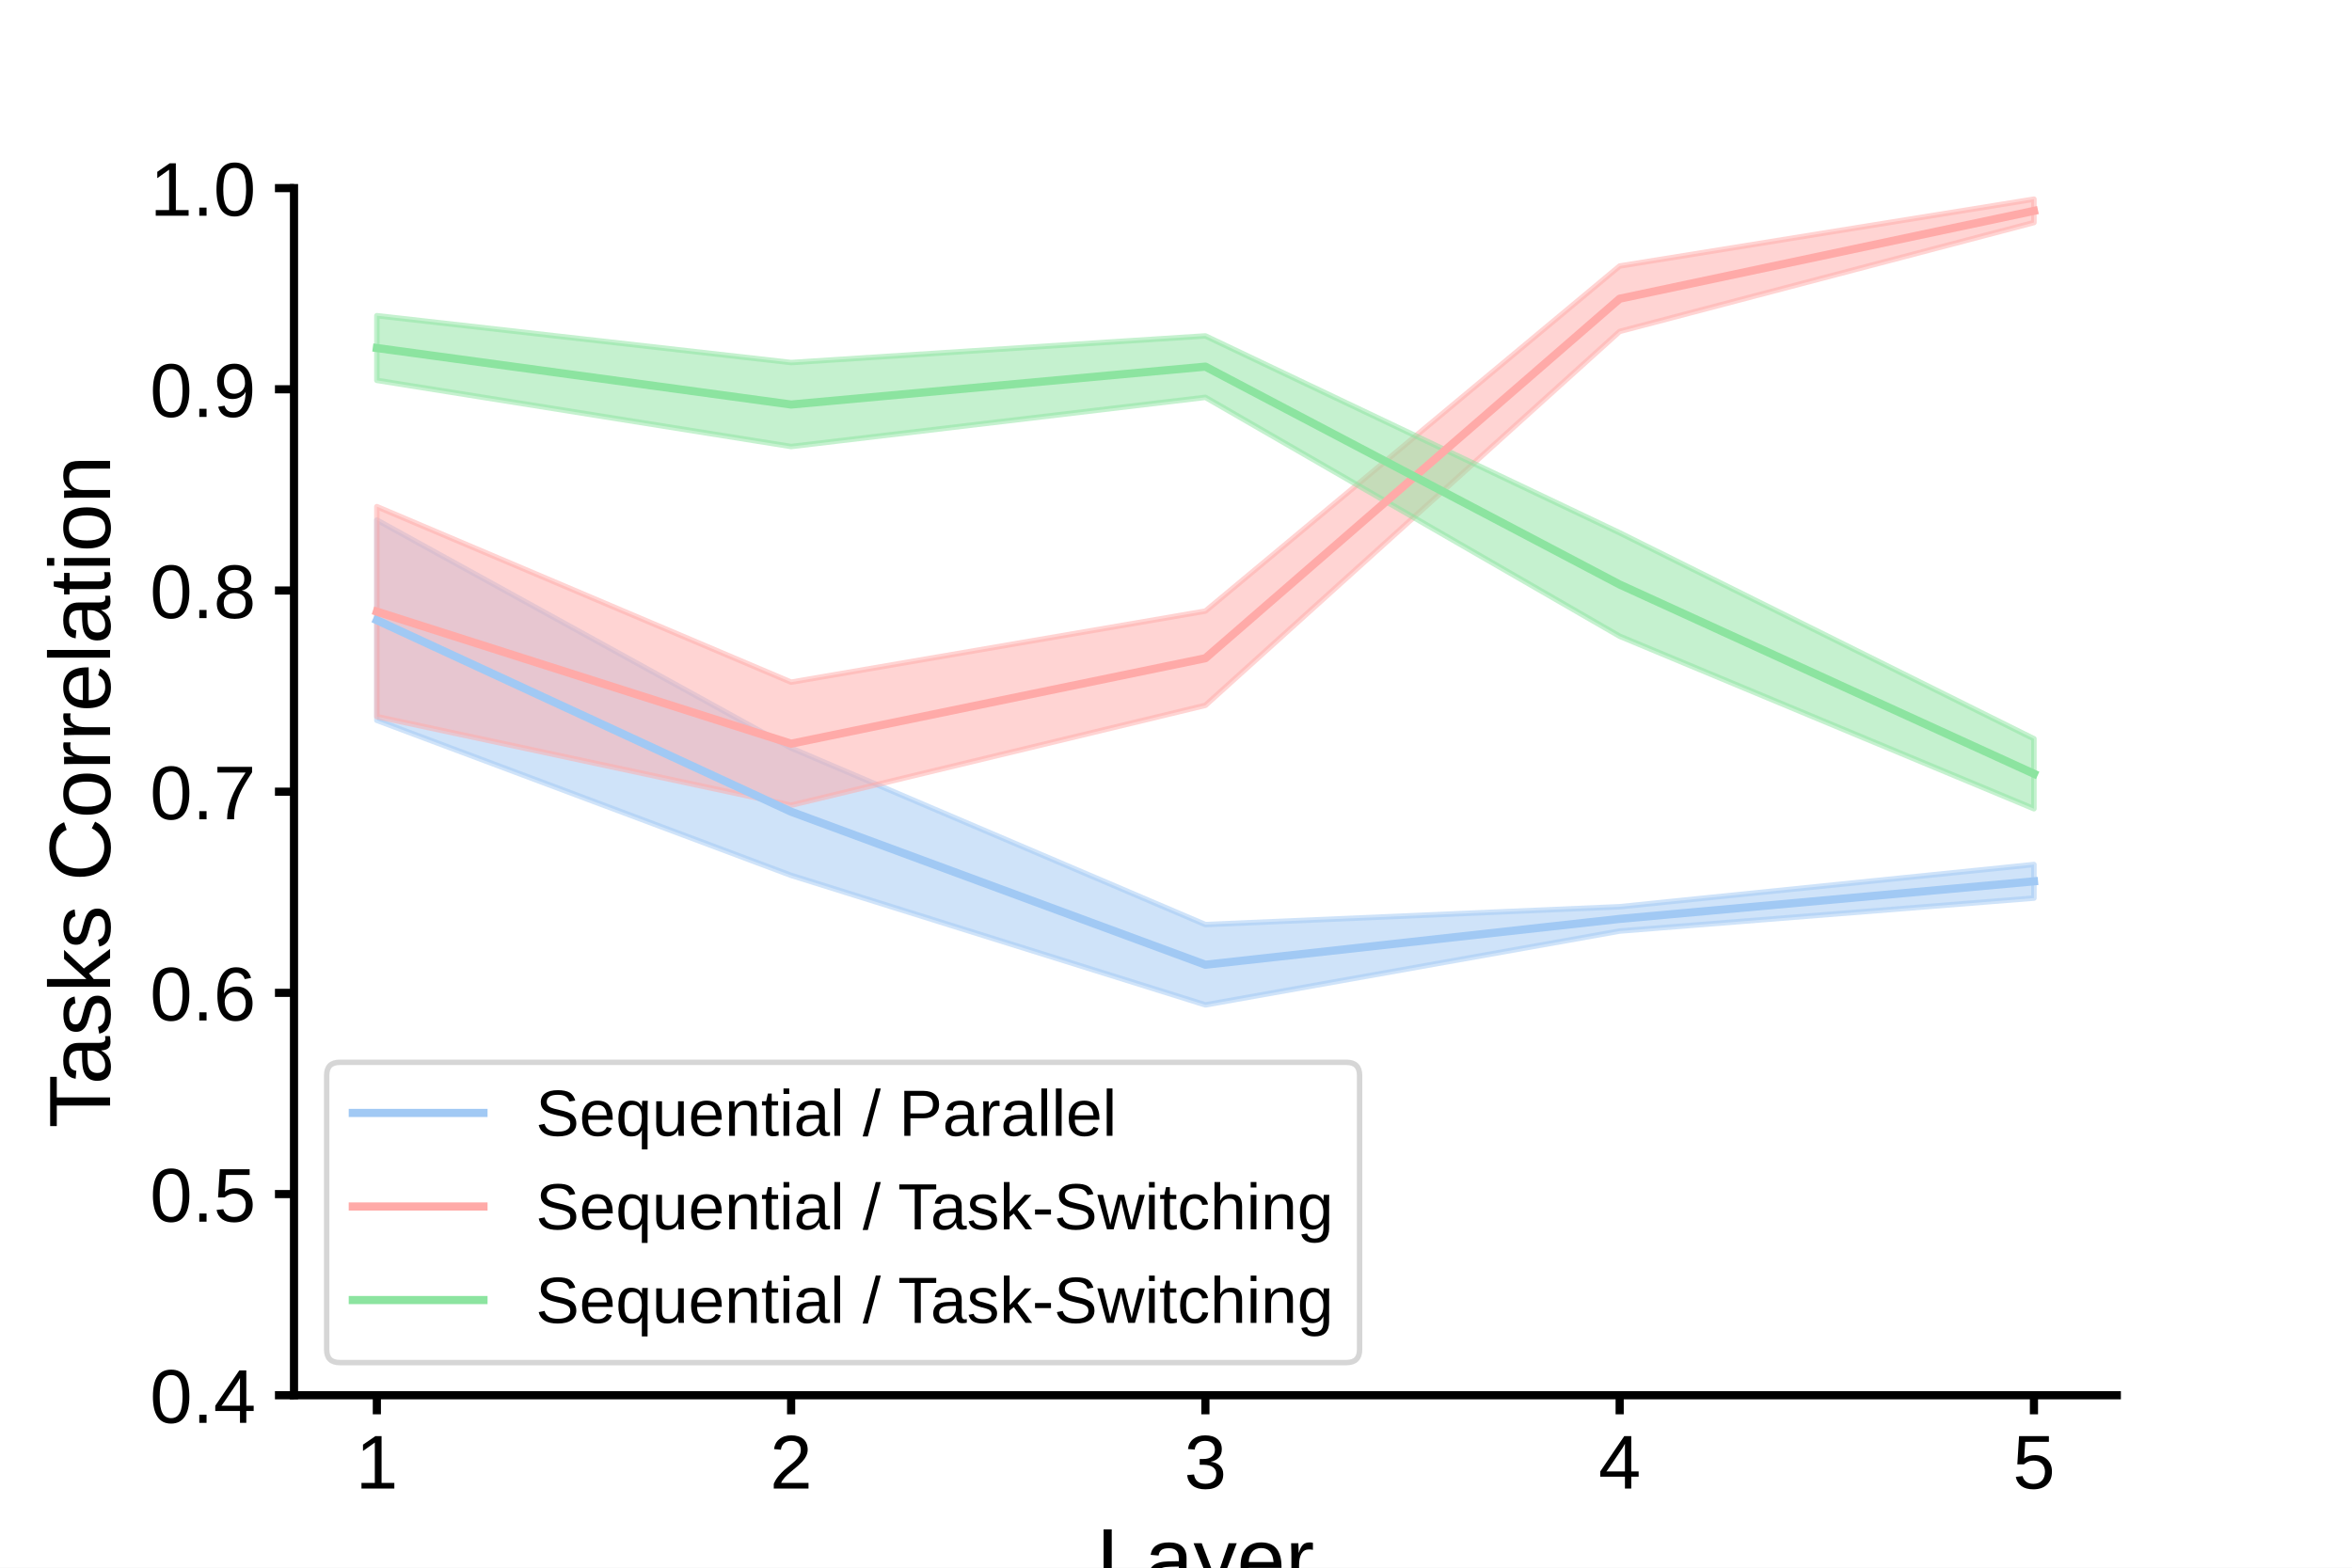
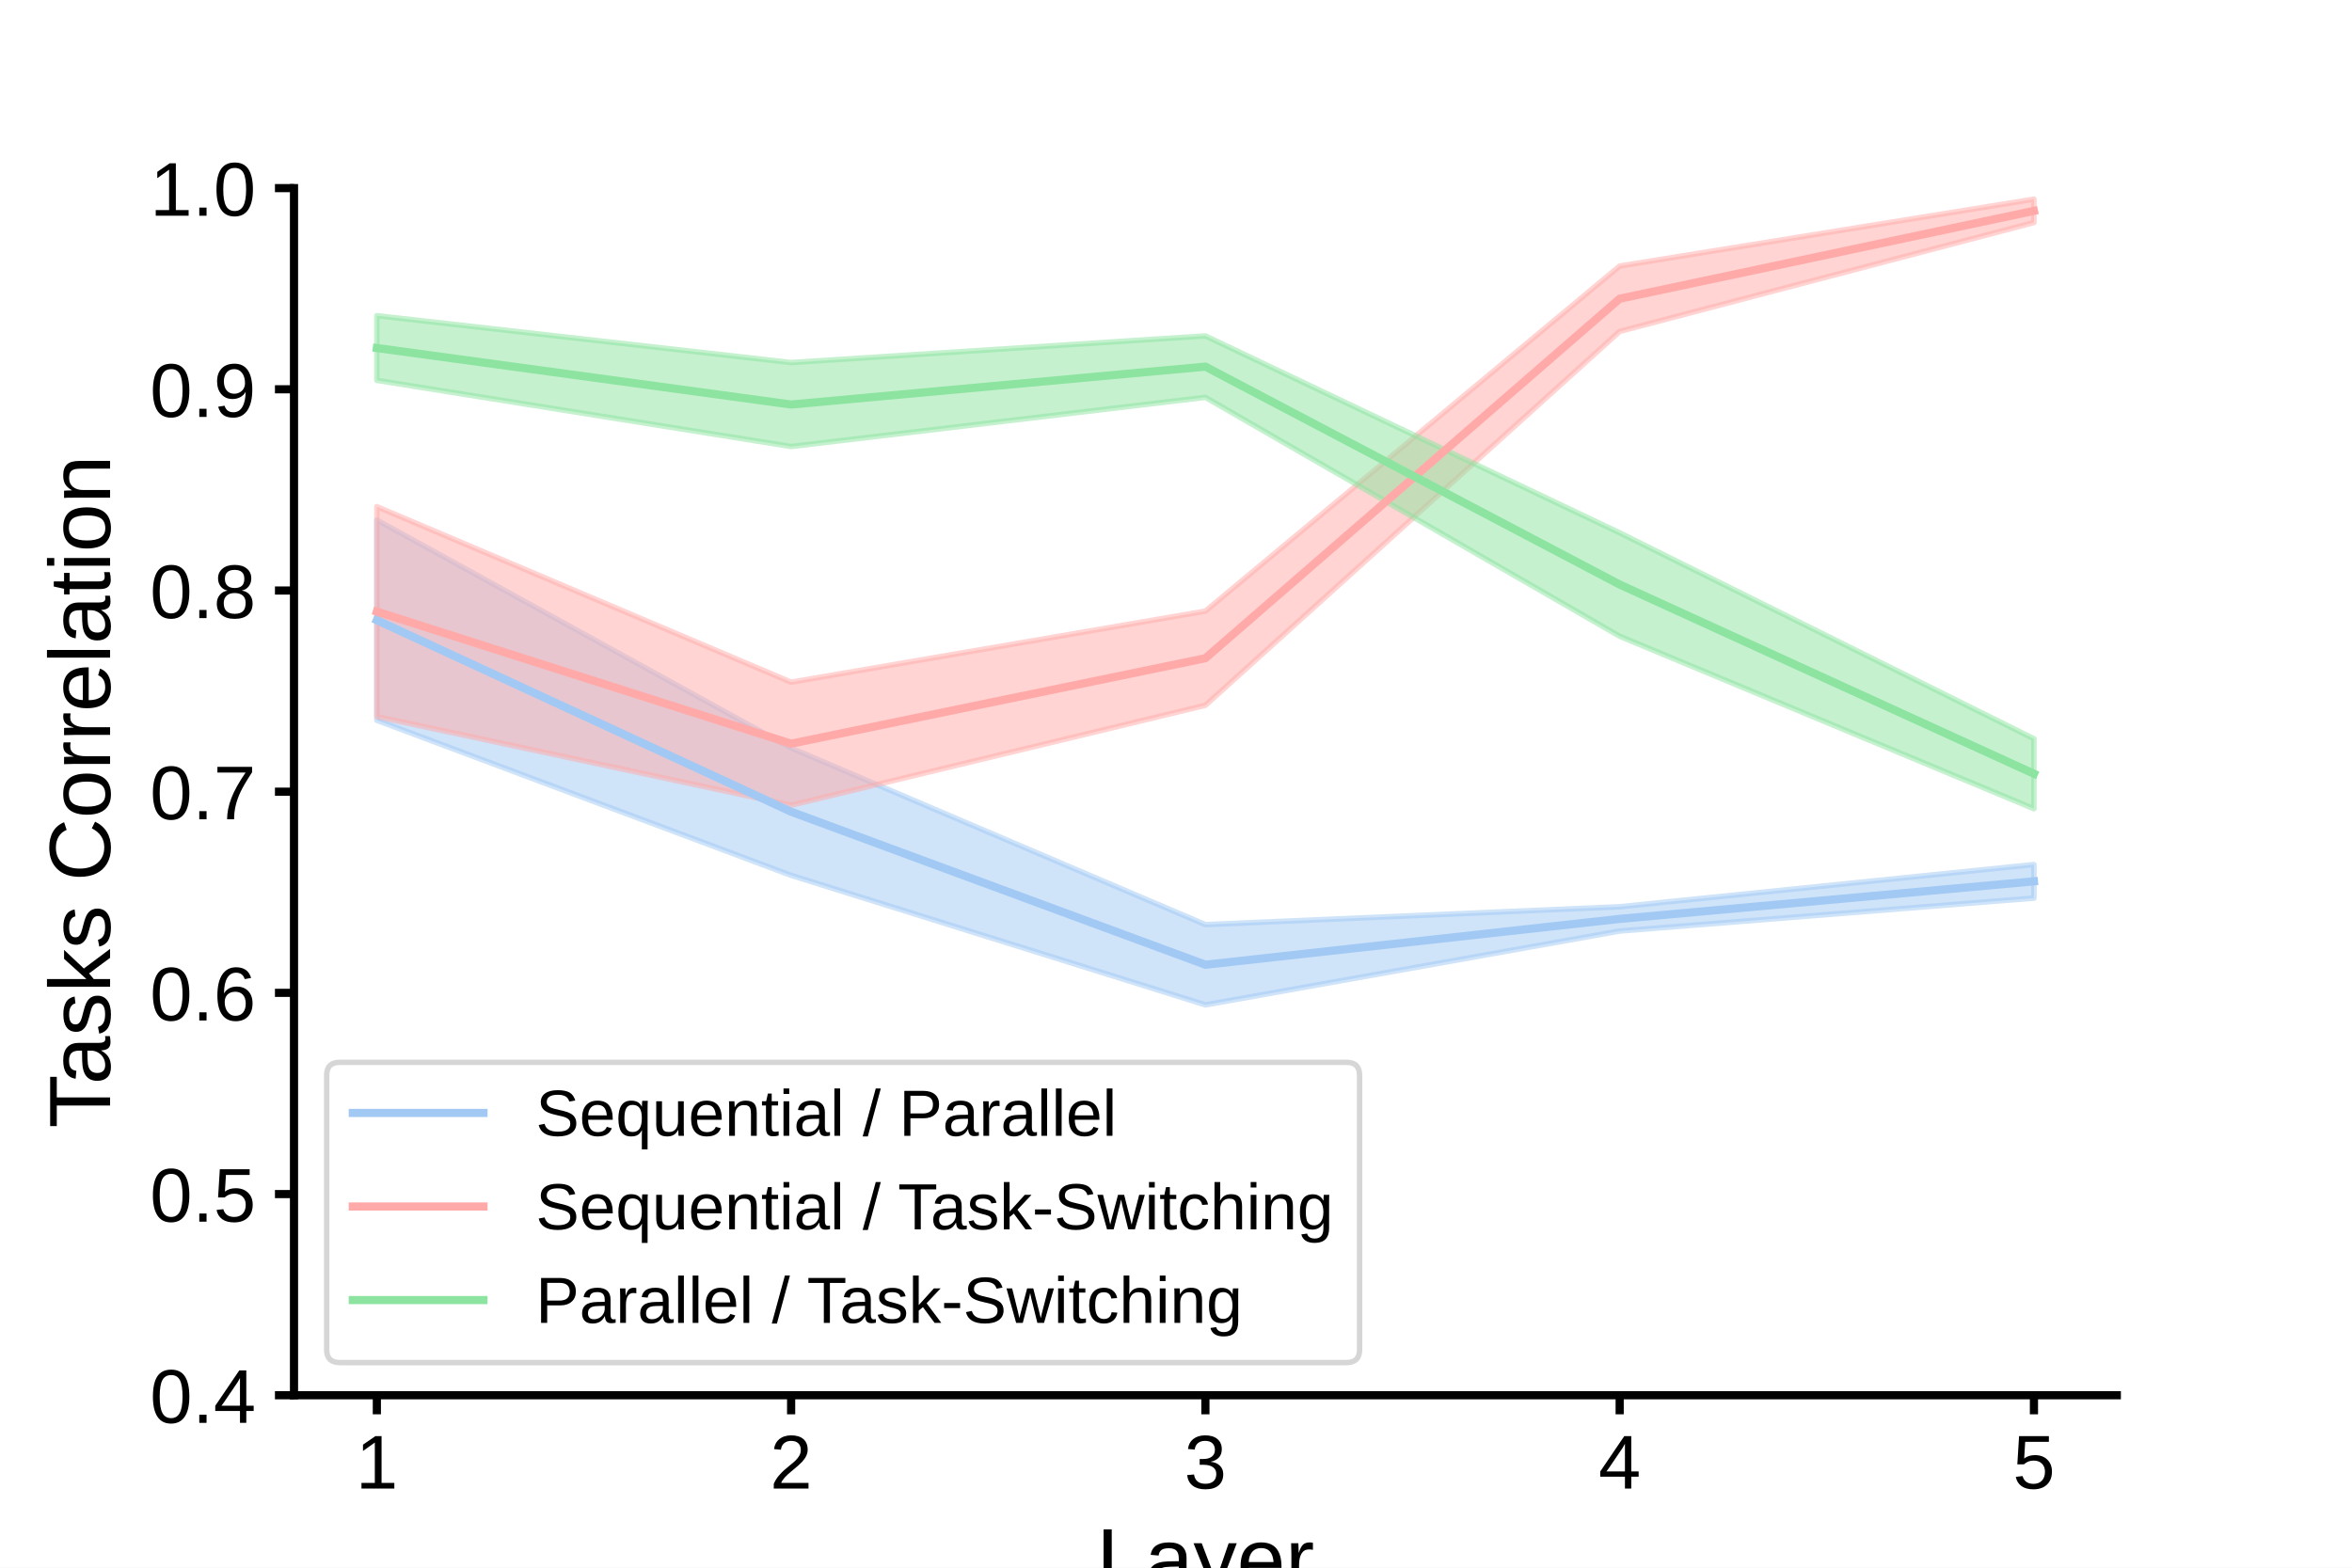
<svg xmlns="http://www.w3.org/2000/svg" xmlns:xlink="http://www.w3.org/1999/xlink" width="432pt" height="288pt" viewBox="0 0 432 288" version="1.1">
  <defs>
    <style type="text/css">*{stroke-linejoin: round; stroke-linecap: butt}</style>
  </defs>
  <g id="figure_1">
    <g id="patch_1">
      <path d="M 0 288  L 432 288  L 432 0  L 0 0  z " style="fill: #ffffff" />
    </g>
    <g id="axes_1">
      <g id="patch_2">
        <path d="M 54 256.32  L 388.8 256.32  L 388.8 34.56  L 54 34.56  z " style="fill: #ffffff" />
      </g>
      <g id="PolyCollection_1">
        <defs>
-           <path id="m2a0cb9cf15" d="M 69.218 -192.466  L 69.218 -155.667  L 145.309 -127.186  L 221.4 -103.393  L 297.491 -116.955  L 373.582 -123.007  L 373.582 -129.177  L 373.582 -129.177  L 297.491 -121.425  L 221.4 -118.145  L 145.309 -150.57  L 69.218 -192.466  z " style="stroke: #a1c9f4; stroke-opacity: 0.5" />
+           <path id="ma5ff7d142d" d="M 69.218 -192.466  L 69.218 -155.667  L 145.309 -127.186  L 221.4 -103.393  L 297.491 -116.955  L 373.582 -123.007  L 373.582 -129.177  L 373.582 -129.177  L 297.491 -121.425  L 221.4 -118.145  L 145.309 -150.57  L 69.218 -192.466  z " style="stroke: #a1c9f4; stroke-opacity: 0.5" />
        </defs>
-         <g clip-path="url(#pd97f531577)">
-           <use xlink:href="#m2a0cb9cf15" x="0" y="288" style="fill: #a1c9f4; fill-opacity: 0.5; stroke: #a1c9f4; stroke-opacity: 0.5" />
+         <g clip-path="url(#pa5b0e96f9c)">
+           <use xlink:href="#ma5ff7d142d" x="0" y="288" style="fill: #a1c9f4; fill-opacity: 0.5; stroke: #a1c9f4; stroke-opacity: 0.5" />
        </g>
      </g>
      <g id="PolyCollection_2">
        <defs>
-           <path id="m0e714aa041" d="M 69.218 -194.931  L 69.218 -156.358  L 145.309 -140.073  L 221.4 -158.421  L 297.491 -227.114  L 373.582 -247.114  L 373.582 -251.411  L 373.582 -251.411  L 297.491 -239.131  L 221.4 -175.734  L 145.309 -162.679  L 69.218 -194.931  z " style="stroke: #ffaaa8; stroke-opacity: 0.5" />
+           <path id="mf5f31fe1b9" d="M 69.218 -194.931  L 69.218 -156.358  L 145.309 -140.073  L 221.4 -158.421  L 297.491 -227.114  L 373.582 -247.114  L 373.582 -251.411  L 373.582 -251.411  L 297.491 -239.131  L 221.4 -175.734  L 145.309 -162.679  L 69.218 -194.931  z " style="stroke: #ffaaa8; stroke-opacity: 0.5" />
        </defs>
-         <g clip-path="url(#pd97f531577)">
-           <use xlink:href="#m0e714aa041" x="0" y="288" style="fill: #ffaaa8; fill-opacity: 0.5; stroke: #ffaaa8; stroke-opacity: 0.5" />
+         <g clip-path="url(#pa5b0e96f9c)">
+           <use xlink:href="#mf5f31fe1b9" x="0" y="288" style="fill: #ffaaa8; fill-opacity: 0.5; stroke: #ffaaa8; stroke-opacity: 0.5" />
        </g>
      </g>
      <g id="PolyCollection_3">
        <defs>
-           <path id="m37ef1c3436" d="M 69.218 -230.008  L 69.218 -218.123  L 145.309 -205.969  L 221.4 -215.004  L 297.491 -171.117  L 373.582 -139.425  L 373.582 -152.281  L 373.582 -152.281  L 297.491 -190.113  L 221.4 -226.288  L 145.309 -221.395  L 69.218 -230.008  z " style="stroke: #8ce4a0; stroke-opacity: 0.5" />
+           <path id="mbef4c4ee3e" d="M 69.218 -230.008  L 69.218 -218.123  L 145.309 -205.969  L 221.4 -215.004  L 297.491 -171.117  L 373.582 -139.425  L 373.582 -152.281  L 373.582 -152.281  L 297.491 -190.113  L 221.4 -226.288  L 145.309 -221.395  L 69.218 -230.008  z " style="stroke: #8ce4a0; stroke-opacity: 0.5" />
        </defs>
-         <g clip-path="url(#pd97f531577)">
-           <use xlink:href="#m37ef1c3436" x="0" y="288" style="fill: #8ce4a0; fill-opacity: 0.5; stroke: #8ce4a0; stroke-opacity: 0.5" />
+         <g clip-path="url(#pa5b0e96f9c)">
+           <use xlink:href="#mbef4c4ee3e" x="0" y="288" style="fill: #8ce4a0; fill-opacity: 0.5; stroke: #8ce4a0; stroke-opacity: 0.5" />
        </g>
      </g>
      <g id="matplotlib.axis_1">
        <g id="xtick_1">
          <g id="line2d_1">
            <defs>
-               <path id="m60466979ea" d="M 0 0  L 0 3.5  " style="stroke: #000000; stroke-width: 1.5" />
-             </defs>
-             <g>
-               <use xlink:href="#m60466979ea" x="69.218" y="256.32" style="stroke: #000000; stroke-width: 1.5" />
+               <path id="m0a789cf762" d="M 0 0  L 0 3.5  " style="stroke: #000000; stroke-width: 1.5" />
+             </defs>
+             <g>
+               <use xlink:href="#m0a789cf762" x="69.218" y="256.32" style="stroke: #000000; stroke-width: 1.5" />
            </g>
          </g>
          <g id="text_1">
            <g transform="translate(65.32553 273.4656) scale(0.14 -0.14)">
              <defs>
                <path id="LiberationSans-31" d="M 488 0  L 488 478  L 1609 478  L 1609 3866  L 616 3156  L 616 3688  L 1656 4403  L 2175 4403  L 2175 478  L 3247 478  L 3247 0  L 488 0  z " transform="scale(0.015625)" />
              </defs>
              <use xlink:href="#LiberationSans-31" />
            </g>
          </g>
        </g>
        <g id="xtick_2">
          <g id="line2d_2">
            <g>
-               <use xlink:href="#m60466979ea" x="145.309" y="256.32" style="stroke: #000000; stroke-width: 1.5" />
+               <use xlink:href="#m0a789cf762" x="145.309" y="256.32" style="stroke: #000000; stroke-width: 1.5" />
            </g>
          </g>
          <g id="text_2">
            <g transform="translate(141.4164 273.4656) scale(0.14 -0.14)">
              <defs>
                <path id="LiberationSans-32" d="M 322 0  L 322 397  Q 481 763 711 1042  Q 941 1322 1194 1548  Q 1447 1775 1695 1969  Q 1944 2163 2144 2356  Q 2344 2550 2467 2762  Q 2591 2975 2591 3244  Q 2591 3606 2378 3806  Q 2166 4006 1788 4006  Q 1428 4006 1195 3811  Q 963 3616 922 3263  L 347 3316  Q 409 3844 795 4156  Q 1181 4469 1788 4469  Q 2453 4469 2811 4155  Q 3169 3841 3169 3263  Q 3169 3006 3051 2753  Q 2934 2500 2703 2247  Q 2472 1994 1819 1463  Q 1459 1169 1246 933  Q 1034 697 941 478  L 3238 478  L 3238 0  L 322 0  z " transform="scale(0.015625)" />
              </defs>
              <use xlink:href="#LiberationSans-32" />
            </g>
          </g>
        </g>
        <g id="xtick_3">
          <g id="line2d_3">
            <g>
-               <use xlink:href="#m60466979ea" x="221.4" y="256.32" style="stroke: #000000; stroke-width: 1.5" />
+               <use xlink:href="#m0a789cf762" x="221.4" y="256.32" style="stroke: #000000; stroke-width: 1.5" />
            </g>
          </g>
          <g id="text_3">
            <g transform="translate(217.5073 273.4656) scale(0.14 -0.14)">
              <defs>
                <path id="LiberationSans-33" d="M 3278 1216  Q 3278 606 2890 271  Q 2503 -63 1784 -63  Q 1116 -63 717 239  Q 319 541 244 1131  L 825 1184  Q 938 403 1784 403  Q 2209 403 2451 612  Q 2694 822 2694 1234  Q 2694 1594 2417 1795  Q 2141 1997 1619 1997  L 1300 1997  L 1300 2484  L 1606 2484  Q 2069 2484 2323 2686  Q 2578 2888 2578 3244  Q 2578 3597 2370 3801  Q 2163 4006 1753 4006  Q 1381 4006 1151 3815  Q 922 3625 884 3278  L 319 3322  Q 381 3863 767 4166  Q 1153 4469 1759 4469  Q 2422 4469 2789 4161  Q 3156 3853 3156 3303  Q 3156 2881 2920 2617  Q 2684 2353 2234 2259  L 2234 2247  Q 2728 2194 3003 1916  Q 3278 1638 3278 1216  z " transform="scale(0.015625)" />
              </defs>
              <use xlink:href="#LiberationSans-33" />
            </g>
          </g>
        </g>
        <g id="xtick_4">
          <g id="line2d_4">
            <g>
-               <use xlink:href="#m60466979ea" x="297.491" y="256.32" style="stroke: #000000; stroke-width: 1.5" />
+               <use xlink:href="#m0a789cf762" x="297.491" y="256.32" style="stroke: #000000; stroke-width: 1.5" />
            </g>
          </g>
          <g id="text_4">
            <g transform="translate(293.5983 273.4656) scale(0.14 -0.14)">
              <defs>
                <path id="LiberationSans-34" d="M 2753 997  L 2753 0  L 2222 0  L 2222 997  L 147 997  L 147 1434  L 2163 4403  L 2753 4403  L 2753 1441  L 3372 1441  L 3372 997  L 2753 997  z M 2222 3769  Q 2216 3750 2134 3603  Q 2053 3456 2013 3397  L 884 1734  L 716 1503  L 666 1441  L 2222 1441  L 2222 3769  z " transform="scale(0.015625)" />
              </defs>
              <use xlink:href="#LiberationSans-34" />
            </g>
          </g>
        </g>
        <g id="xtick_5">
          <g id="line2d_5">
            <g>
-               <use xlink:href="#m60466979ea" x="373.582" y="256.32" style="stroke: #000000; stroke-width: 1.5" />
+               <use xlink:href="#m0a789cf762" x="373.582" y="256.32" style="stroke: #000000; stroke-width: 1.5" />
            </g>
          </g>
          <g id="text_5">
            <g transform="translate(369.6892 273.4656) scale(0.14 -0.14)">
              <defs>
                <path id="LiberationSans-35" d="M 3291 1434  Q 3291 738 2877 337  Q 2463 -63 1728 -63  Q 1113 -63 734 206  Q 356 475 256 984  L 825 1050  Q 1003 397 1741 397  Q 2194 397 2450 670  Q 2706 944 2706 1422  Q 2706 1838 2448 2094  Q 2191 2350 1753 2350  Q 1525 2350 1328 2278  Q 1131 2206 934 2034  L 384 2034  L 531 4403  L 3034 4403  L 3034 3925  L 1044 3925  L 959 2528  Q 1325 2809 1869 2809  Q 2519 2809 2905 2428  Q 3291 2047 3291 1434  z " transform="scale(0.015625)" />
              </defs>
              <use xlink:href="#LiberationSans-35" />
            </g>
          </g>
        </g>
        <g id="text_6">
          <g transform="translate(201.39 291.9656) scale(0.16 -0.16)">
            <defs>
              <path id="LiberationSans-4c" d="M 525 0  L 525 4403  L 1122 4403  L 1122 488  L 3347 488  L 3347 0  L 525 0  z " transform="scale(0.015625)" />
              <path id="LiberationSans-61" d="M 1294 -63  Q 784 -63 528 206  Q 272 475 272 944  Q 272 1469 617 1750  Q 963 2031 1731 2050  L 2491 2063  L 2491 2247  Q 2491 2659 2316 2837  Q 2141 3016 1766 3016  Q 1388 3016 1216 2887  Q 1044 2759 1009 2478  L 422 2531  Q 566 3444 1778 3444  Q 2416 3444 2737 3151  Q 3059 2859 3059 2306  L 3059 850  Q 3059 600 3125 473  Q 3191 347 3375 347  Q 3456 347 3559 369  L 3559 19  Q 3347 -31 3125 -31  Q 2813 -31 2670 133  Q 2528 297 2509 647  L 2491 647  Q 2275 259 1989 98  Q 1703 -63 1294 -63  z M 1422 359  Q 1731 359 1972 500  Q 2213 641 2352 886  Q 2491 1131 2491 1391  L 2491 1669  L 1875 1656  Q 1478 1650 1273 1575  Q 1069 1500 959 1344  Q 850 1188 850 934  Q 850 659 998 509  Q 1147 359 1422 359  z " transform="scale(0.015625)" />
              <path id="LiberationSans-79" d="M 597 -1328  Q 366 -1328 209 -1294  L 209 -872  Q 328 -891 472 -891  Q 997 -891 1303 -119  L 1356 16  L 16 3381  L 616 3381  L 1328 1513  Q 1344 1469 1366 1408  Q 1388 1347 1506 1000  Q 1625 653 1634 613  L 1853 1228  L 2594 3381  L 3188 3381  L 1888 0  Q 1678 -541 1497 -805  Q 1316 -1069 1095 -1198  Q 875 -1328 597 -1328  z " transform="scale(0.015625)" />
              <path id="LiberationSans-65" d="M 863 1572  Q 863 991 1103 675  Q 1344 359 1806 359  Q 2172 359 2392 506  Q 2613 653 2691 878  L 3184 738  Q 2881 -63 1806 -63  Q 1056 -63 664 384  Q 272 831 272 1713  Q 272 2550 664 2997  Q 1056 3444 1784 3444  Q 3275 3444 3275 1647  L 3275 1572  L 863 1572  z M 2694 2003  Q 2647 2538 2422 2783  Q 2197 3028 1775 3028  Q 1366 3028 1127 2754  Q 888 2481 869 2003  L 2694 2003  z " transform="scale(0.015625)" />
              <path id="LiberationSans-72" d="M 444 0  L 444 2594  Q 444 2950 425 3381  L 956 3381  Q 981 2806 981 2691  L 994 2691  Q 1128 3125 1303 3284  Q 1478 3444 1797 3444  Q 1909 3444 2025 3413  L 2025 2897  Q 1913 2928 1725 2928  Q 1375 2928 1190 2626  Q 1006 2325 1006 1763  L 1006 0  L 444 0  z " transform="scale(0.015625)" />
            </defs>
            <use xlink:href="#LiberationSans-4c" />
            <use xlink:href="#LiberationSans-61" x="55.615" />
            <use xlink:href="#LiberationSans-79" x="111.23" />
            <use xlink:href="#LiberationSans-65" x="161.23" />
            <use xlink:href="#LiberationSans-72" x="216.846" />
          </g>
        </g>
      </g>
      <g id="matplotlib.axis_2">
        <g id="ytick_1">
          <g id="line2d_6">
            <defs>
-               <path id="m7ab18077c0" d="M 0 0  L -3.5 0  " style="stroke: #000000; stroke-width: 1.5" />
-             </defs>
-             <g>
-               <use xlink:href="#m7ab18077c0" x="54" y="256.32" style="stroke: #000000; stroke-width: 1.5" />
+               <path id="m5b5dfe4ae4" d="M 0 0  L -3.5 0  " style="stroke: #000000; stroke-width: 1.5" />
+             </defs>
+             <g>
+               <use xlink:href="#m5b5dfe4ae4" x="54" y="256.32" style="stroke: #000000; stroke-width: 1.5" />
            </g>
          </g>
          <g id="text_7">
            <g transform="translate(27.54 261.3928) scale(0.14 -0.14)">
              <defs>
                <path id="LiberationSans-30" d="M 3309 2203  Q 3309 1100 2920 518  Q 2531 -63 1772 -63  Q 1013 -63 631 515  Q 250 1094 250 2203  Q 250 3338 620 3903  Q 991 4469 1791 4469  Q 2569 4469 2939 3897  Q 3309 3325 3309 2203  z M 2738 2203  Q 2738 3156 2517 3584  Q 2297 4013 1791 4013  Q 1272 4013 1045 3591  Q 819 3169 819 2203  Q 819 1266 1048 831  Q 1278 397 1778 397  Q 2275 397 2506 840  Q 2738 1284 2738 2203  z " transform="scale(0.015625)" />
                <path id="LiberationSans-2e" d="M 584 0  L 584 684  L 1194 684  L 1194 0  L 584 0  z " transform="scale(0.015625)" />
              </defs>
              <use xlink:href="#LiberationSans-30" />
              <use xlink:href="#LiberationSans-2e" x="55.615" />
              <use xlink:href="#LiberationSans-34" x="83.398" />
            </g>
          </g>
        </g>
        <g id="ytick_2">
          <g id="line2d_7">
            <g>
-               <use xlink:href="#m7ab18077c0" x="54" y="219.36" style="stroke: #000000; stroke-width: 1.5" />
+               <use xlink:href="#m5b5dfe4ae4" x="54" y="219.36" style="stroke: #000000; stroke-width: 1.5" />
            </g>
          </g>
          <g id="text_8">
            <g transform="translate(27.54 224.4328) scale(0.14 -0.14)">
              <use xlink:href="#LiberationSans-30" />
              <use xlink:href="#LiberationSans-2e" x="55.615" />
              <use xlink:href="#LiberationSans-35" x="83.398" />
            </g>
          </g>
        </g>
        <g id="ytick_3">
          <g id="line2d_8">
            <g>
-               <use xlink:href="#m7ab18077c0" x="54" y="182.4" style="stroke: #000000; stroke-width: 1.5" />
+               <use xlink:href="#m5b5dfe4ae4" x="54" y="182.4" style="stroke: #000000; stroke-width: 1.5" />
            </g>
          </g>
          <g id="text_9">
            <g transform="translate(27.54 187.4728) scale(0.14 -0.14)">
              <defs>
                <path id="LiberationSans-36" d="M 3278 1441  Q 3278 744 2900 340  Q 2522 -63 1856 -63  Q 1113 -63 719 490  Q 325 1044 325 2100  Q 325 3244 734 3856  Q 1144 4469 1900 4469  Q 2897 4469 3156 3572  L 2619 3475  Q 2453 4013 1894 4013  Q 1413 4013 1148 3564  Q 884 3116 884 2266  Q 1038 2550 1316 2698  Q 1594 2847 1953 2847  Q 2563 2847 2920 2465  Q 3278 2084 3278 1441  z M 2706 1416  Q 2706 1894 2472 2153  Q 2238 2413 1819 2413  Q 1425 2413 1183 2183  Q 941 1953 941 1550  Q 941 1041 1192 716  Q 1444 391 1838 391  Q 2244 391 2475 664  Q 2706 938 2706 1416  z " transform="scale(0.015625)" />
              </defs>
              <use xlink:href="#LiberationSans-30" />
              <use xlink:href="#LiberationSans-2e" x="55.615" />
              <use xlink:href="#LiberationSans-36" x="83.398" />
            </g>
          </g>
        </g>
        <g id="ytick_4">
          <g id="line2d_9">
            <g>
-               <use xlink:href="#m7ab18077c0" x="54" y="145.44" style="stroke: #000000; stroke-width: 1.5" />
+               <use xlink:href="#m5b5dfe4ae4" x="54" y="145.44" style="stroke: #000000; stroke-width: 1.5" />
            </g>
          </g>
          <g id="text_10">
            <g transform="translate(27.54 150.5128) scale(0.14 -0.14)">
              <defs>
                <path id="LiberationSans-37" d="M 3238 3947  Q 2563 2916 2284 2331  Q 2006 1747 1867 1178  Q 1728 609 1728 0  L 1141 0  Q 1141 844 1498 1776  Q 1856 2709 2694 3925  L 328 3925  L 328 4403  L 3238 4403  L 3238 3947  z " transform="scale(0.015625)" />
              </defs>
              <use xlink:href="#LiberationSans-30" />
              <use xlink:href="#LiberationSans-2e" x="55.615" />
              <use xlink:href="#LiberationSans-37" x="83.398" />
            </g>
          </g>
        </g>
        <g id="ytick_5">
          <g id="line2d_10">
            <g>
-               <use xlink:href="#m7ab18077c0" x="54" y="108.48" style="stroke: #000000; stroke-width: 1.5" />
+               <use xlink:href="#m5b5dfe4ae4" x="54" y="108.48" style="stroke: #000000; stroke-width: 1.5" />
            </g>
          </g>
          <g id="text_11">
            <g transform="translate(27.54 113.5528) scale(0.14 -0.14)">
              <defs>
                <path id="LiberationSans-38" d="M 3281 1228  Q 3281 619 2893 278  Q 2506 -63 1781 -63  Q 1075 -63 676 271  Q 278 606 278 1222  Q 278 1653 525 1947  Q 772 2241 1156 2303  L 1156 2316  Q 797 2400 589 2681  Q 381 2963 381 3341  Q 381 3844 757 4156  Q 1134 4469 1769 4469  Q 2419 4469 2795 4162  Q 3172 3856 3172 3334  Q 3172 2956 2962 2675  Q 2753 2394 2391 2322  L 2391 2309  Q 2813 2241 3047 1952  Q 3281 1663 3281 1228  z M 2588 3303  Q 2588 4050 1769 4050  Q 1372 4050 1164 3862  Q 956 3675 956 3303  Q 956 2925 1170 2726  Q 1384 2528 1775 2528  Q 2172 2528 2380 2711  Q 2588 2894 2588 3303  z M 2697 1281  Q 2697 1691 2453 1898  Q 2209 2106 1769 2106  Q 1341 2106 1100 1882  Q 859 1659 859 1269  Q 859 359 1788 359  Q 2247 359 2472 579  Q 2697 800 2697 1281  z " transform="scale(0.015625)" />
              </defs>
              <use xlink:href="#LiberationSans-30" />
              <use xlink:href="#LiberationSans-2e" x="55.615" />
              <use xlink:href="#LiberationSans-38" x="83.398" />
            </g>
          </g>
        </g>
        <g id="ytick_6">
          <g id="line2d_11">
            <g>
-               <use xlink:href="#m7ab18077c0" x="54" y="71.52" style="stroke: #000000; stroke-width: 1.5" />
+               <use xlink:href="#m5b5dfe4ae4" x="54" y="71.52" style="stroke: #000000; stroke-width: 1.5" />
            </g>
          </g>
          <g id="text_12">
            <g transform="translate(27.54 76.59281) scale(0.14 -0.14)">
              <defs>
                <path id="LiberationSans-39" d="M 3256 2291  Q 3256 1156 2842 546  Q 2428 -63 1663 -63  Q 1147 -63 836 154  Q 525 372 391 856  L 928 941  Q 1097 391 1672 391  Q 2156 391 2422 841  Q 2688 1291 2700 2125  Q 2575 1844 2272 1673  Q 1969 1503 1606 1503  Q 1013 1503 656 1909  Q 300 2316 300 2988  Q 300 3678 687 4073  Q 1075 4469 1766 4469  Q 2500 4469 2878 3925  Q 3256 3381 3256 2291  z M 2644 2834  Q 2644 3366 2400 3689  Q 2156 4013 1747 4013  Q 1341 4013 1106 3736  Q 872 3459 872 2988  Q 872 2506 1106 2226  Q 1341 1947 1741 1947  Q 1984 1947 2193 2058  Q 2403 2169 2523 2372  Q 2644 2575 2644 2834  z " transform="scale(0.015625)" />
              </defs>
              <use xlink:href="#LiberationSans-30" />
              <use xlink:href="#LiberationSans-2e" x="55.615" />
              <use xlink:href="#LiberationSans-39" x="83.398" />
            </g>
          </g>
        </g>
        <g id="ytick_7">
          <g id="line2d_12">
            <g>
-               <use xlink:href="#m7ab18077c0" x="54" y="34.56" style="stroke: #000000; stroke-width: 1.5" />
+               <use xlink:href="#m5b5dfe4ae4" x="54" y="34.56" style="stroke: #000000; stroke-width: 1.5" />
            </g>
          </g>
          <g id="text_13">
            <g transform="translate(27.54 39.63281) scale(0.14 -0.14)">
              <use xlink:href="#LiberationSans-31" />
              <use xlink:href="#LiberationSans-2e" x="55.615" />
              <use xlink:href="#LiberationSans-30" x="83.398" />
            </g>
          </g>
        </g>
        <g id="text_14">
          <g transform="translate(20.22 207.2337) rotate(-90) scale(0.16 -0.16)">
            <defs>
              <path id="LiberationSans-54" d="M 2250 3916  L 2250 0  L 1656 0  L 1656 3916  L 144 3916  L 144 4403  L 3763 4403  L 3763 3916  L 2250 3916  z " transform="scale(0.015625)" />
              <path id="LiberationSans-73" d="M 2969 934  Q 2969 456 2608 196  Q 2247 -63 1597 -63  Q 966 -63 623 145  Q 281 353 178 794  L 675 891  Q 747 619 972 492  Q 1197 366 1597 366  Q 2025 366 2223 497  Q 2422 628 2422 891  Q 2422 1091 2284 1216  Q 2147 1341 1841 1422  L 1438 1528  Q 953 1653 748 1773  Q 544 1894 428 2066  Q 313 2238 313 2488  Q 313 2950 642 3192  Q 972 3434 1603 3434  Q 2163 3434 2492 3237  Q 2822 3041 2909 2606  L 2403 2544  Q 2356 2769 2151 2889  Q 1947 3009 1603 3009  Q 1222 3009 1040 2893  Q 859 2778 859 2544  Q 859 2400 934 2306  Q 1009 2213 1156 2147  Q 1303 2081 1775 1966  Q 2222 1853 2419 1758  Q 2616 1663 2730 1547  Q 2844 1431 2906 1279  Q 2969 1128 2969 934  z " transform="scale(0.015625)" />
              <path id="LiberationSans-6b" d="M 2550 0  L 1406 1544  L 994 1203  L 994 0  L 431 0  L 431 4638  L 994 4638  L 994 1741  L 2478 3381  L 3138 3381  L 1766 1928  L 3209 0  L 2550 0  z " transform="scale(0.015625)" />
              <path id="LiberationSans-20" transform="scale(0.015625)" />
              <path id="LiberationSans-43" d="M 2475 3981  Q 1744 3981 1337 3511  Q 931 3041 931 2222  Q 931 1413 1354 920  Q 1778 428 2500 428  Q 3425 428 3891 1344  L 4378 1100  Q 4106 531 3614 234  Q 3122 -63 2472 -63  Q 1806 -63 1320 214  Q 834 491 579 1005  Q 325 1519 325 2222  Q 325 3275 894 3872  Q 1463 4469 2469 4469  Q 3172 4469 3644 4194  Q 4116 3919 4338 3378  L 3772 3191  Q 3619 3575 3280 3778  Q 2941 3981 2475 3981  z " transform="scale(0.015625)" />
              <path id="LiberationSans-6f" d="M 3291 1694  Q 3291 806 2900 371  Q 2509 -63 1766 -63  Q 1025 -63 647 389  Q 269 841 269 1694  Q 269 3444 1784 3444  Q 2559 3444 2925 3017  Q 3291 2591 3291 1694  z M 2700 1694  Q 2700 2394 2492 2711  Q 2284 3028 1794 3028  Q 1300 3028 1079 2704  Q 859 2381 859 1694  Q 859 1025 1076 689  Q 1294 353 1759 353  Q 2266 353 2483 678  Q 2700 1003 2700 1694  z " transform="scale(0.015625)" />
              <path id="LiberationSans-6c" d="M 431 0  L 431 4638  L 994 4638  L 994 0  L 431 0  z " transform="scale(0.015625)" />
              <path id="LiberationSans-74" d="M 1731 25  Q 1453 -50 1163 -50  Q 488 -50 488 716  L 488 2972  L 97 2972  L 97 3381  L 509 3381  L 675 4138  L 1050 4138  L 1050 3381  L 1675 3381  L 1675 2972  L 1050 2972  L 1050 838  Q 1050 594 1129 495  Q 1209 397 1406 397  Q 1519 397 1731 441  L 1731 25  z " transform="scale(0.015625)" />
              <path id="LiberationSans-69" d="M 428 4100  L 428 4638  L 991 4638  L 991 4100  L 428 4100  z M 428 0  L 428 3381  L 991 3381  L 991 0  L 428 0  z " transform="scale(0.015625)" />
              <path id="LiberationSans-6e" d="M 2578 0  L 2578 2144  Q 2578 2478 2512 2662  Q 2447 2847 2303 2928  Q 2159 3009 1881 3009  Q 1475 3009 1240 2731  Q 1006 2453 1006 1959  L 1006 0  L 444 0  L 444 2659  Q 444 3250 425 3381  L 956 3381  Q 959 3366 962 3297  Q 966 3228 970 3139  Q 975 3050 981 2803  L 991 2803  Q 1184 3153 1439 3298  Q 1694 3444 2072 3444  Q 2628 3444 2886 3167  Q 3144 2891 3144 2253  L 3144 0  L 2578 0  z " transform="scale(0.015625)" />
            </defs>
            <use xlink:href="#LiberationSans-54" />
            <use xlink:href="#LiberationSans-61" x="49.959" />
            <use xlink:href="#LiberationSans-73" x="105.574" />
            <use xlink:href="#LiberationSans-6b" x="155.574" />
            <use xlink:href="#LiberationSans-73" x="205.574" />
            <use xlink:href="#LiberationSans-20" x="255.574" />
            <use xlink:href="#LiberationSans-43" x="283.357" />
            <use xlink:href="#LiberationSans-6f" x="355.574" />
            <use xlink:href="#LiberationSans-72" x="411.189" />
            <use xlink:href="#LiberationSans-72" x="444.49" />
            <use xlink:href="#LiberationSans-65" x="477.791" />
            <use xlink:href="#LiberationSans-6c" x="533.406" />
            <use xlink:href="#LiberationSans-61" x="555.623" />
            <use xlink:href="#LiberationSans-74" x="611.238" />
            <use xlink:href="#LiberationSans-69" x="639.021" />
            <use xlink:href="#LiberationSans-6f" x="661.238" />
            <use xlink:href="#LiberationSans-6e" x="716.854" />
          </g>
        </g>
      </g>
      <g id="line2d_13">
-         <path d="M 69.218 113.934  L 145.309 149.122  L 221.4 177.231  L 297.491 168.81  L 373.582 161.908  " clip-path="url(#pd97f531577)" style="fill: none; stroke: #a1c9f4; stroke-width: 1.5; stroke-linecap: square" />
+         <path d="M 69.218 113.934  L 145.309 149.122  L 221.4 177.231  L 297.491 168.81  L 373.582 161.908  " clip-path="url(#pa5b0e96f9c)" style="fill: none; stroke: #a1c9f4; stroke-width: 1.5; stroke-linecap: square" />
      </g>
      <g id="line2d_14">
-         <path d="M 69.218 112.356  L 145.309 136.624  L 221.4 120.923  L 297.491 54.878  L 373.582 38.738  " clip-path="url(#pd97f531577)" style="fill: none; stroke: #ffaaa8; stroke-width: 1.5; stroke-linecap: square" />
+         <path d="M 69.218 112.356  L 145.309 136.624  L 221.4 120.923  L 297.491 54.878  L 373.582 38.738  " clip-path="url(#pa5b0e96f9c)" style="fill: none; stroke: #ffaaa8; stroke-width: 1.5; stroke-linecap: square" />
      </g>
      <g id="line2d_15">
-         <path d="M 69.218 63.935  L 145.309 74.318  L 221.4 67.354  L 297.491 107.385  L 373.582 142.147  " clip-path="url(#pd97f531577)" style="fill: none; stroke: #8ce4a0; stroke-width: 1.5; stroke-linecap: square" />
+         <path d="M 69.218 63.935  L 145.309 74.318  L 221.4 67.354  L 297.491 107.385  L 373.582 142.147  " clip-path="url(#pa5b0e96f9c)" style="fill: none; stroke: #8ce4a0; stroke-width: 1.5; stroke-linecap: square" />
      </g>
      <g id="patch_3">
        <path d="M 54 256.32  L 54 34.56  " style="fill: none; stroke: #000000; stroke-width: 1.5; stroke-linejoin: miter; stroke-linecap: square" />
      </g>
      <g id="patch_4">
        <path d="M 54 256.32  L 388.8 256.32  " style="fill: none; stroke: #000000; stroke-width: 1.5; stroke-linejoin: miter; stroke-linecap: square" />
      </g>
      <g id="legend_1">
        <g id="patch_5">
          <path d="M 62.4 250.32  L 247.32 250.32  Q 249.72 250.32 249.72 247.92  L 249.72 197.561  Q 249.72 195.161 247.32 195.161  L 62.4 195.161  Q 60 195.161 60 197.561  L 60 247.92  Q 60 250.32 62.4 250.32  z " style="fill: #ffffff; opacity: 0.8; stroke: #cccccc; stroke-linejoin: miter" />
        </g>
        <g id="line2d_16">
          <path d="M 64.8 204.458  L 76.8 204.458  L 88.8 204.458  " style="fill: none; stroke: #a1c9f4; stroke-width: 1.5; stroke-linecap: square" />
        </g>
        <g id="text_15">
          <g transform="translate(98.4 208.6575) scale(0.12 -0.12)">
            <defs>
              <path id="LiberationSans-53" d="M 3975 1216  Q 3975 606 3498 271  Q 3022 -63 2156 -63  Q 547 -63 291 1056  L 869 1172  Q 969 775 1294 589  Q 1619 403 2178 403  Q 2756 403 3070 601  Q 3384 800 3384 1184  Q 3384 1400 3286 1534  Q 3188 1669 3009 1756  Q 2831 1844 2584 1903  Q 2338 1963 2038 2031  Q 1516 2147 1245 2262  Q 975 2378 819 2520  Q 663 2663 580 2853  Q 497 3044 497 3291  Q 497 3856 930 4162  Q 1363 4469 2169 4469  Q 2919 4469 3316 4239  Q 3713 4009 3872 3456  L 3284 3353  Q 3188 3703 2916 3861  Q 2644 4019 2163 4019  Q 1634 4019 1356 3844  Q 1078 3669 1078 3322  Q 1078 3119 1186 2986  Q 1294 2853 1497 2761  Q 1700 2669 2306 2534  Q 2509 2488 2711 2439  Q 2913 2391 3097 2323  Q 3281 2256 3442 2165  Q 3603 2075 3722 1944  Q 3841 1813 3908 1634  Q 3975 1456 3975 1216  z " transform="scale(0.015625)" />
              <path id="LiberationSans-71" d="M 1513 -63  Q 869 -63 569 371  Q 269 806 269 1675  Q 269 3444 1513 3444  Q 1897 3444 2147 3308  Q 2397 3172 2566 2856  L 2572 2856  Q 2572 2950 2584 3179  Q 2597 3409 2609 3425  L 3150 3425  Q 3128 3241 3128 2503  L 3128 -1328  L 2566 -1328  L 2566 44  L 2578 556  L 2572 556  Q 2403 222 2156 79  Q 1909 -63 1513 -63  z M 2566 1731  Q 2566 2391 2350 2709  Q 2134 3028 1663 3028  Q 1234 3028 1046 2709  Q 859 2391 859 1694  Q 859 984 1048 678  Q 1238 372 1656 372  Q 2134 372 2350 712  Q 2566 1053 2566 1731  z " transform="scale(0.015625)" />
              <path id="LiberationSans-75" d="M 981 3381  L 981 1238  Q 981 903 1047 718  Q 1113 534 1256 453  Q 1400 372 1678 372  Q 2084 372 2318 650  Q 2553 928 2553 1422  L 2553 3381  L 3116 3381  L 3116 722  Q 3116 131 3134 0  L 2603 0  Q 2600 16 2597 84  Q 2594 153 2589 242  Q 2584 331 2578 578  L 2569 578  Q 2375 228 2120 82  Q 1866 -63 1488 -63  Q 931 -63 673 214  Q 416 491 416 1128  L 416 3381  L 981 3381  z " transform="scale(0.015625)" />
              <path id="LiberationSans-2f" d="M 0 -63  L 1284 4638  L 1778 4638  L 506 -63  L 0 -63  z " transform="scale(0.015625)" />
              <path id="LiberationSans-50" d="M 3931 3078  Q 3931 2453 3523 2084  Q 3116 1716 2416 1716  L 1122 1716  L 1122 0  L 525 0  L 525 4403  L 2378 4403  Q 3119 4403 3525 4056  Q 3931 3709 3931 3078  z M 3331 3072  Q 3331 3925 2306 3925  L 1122 3925  L 1122 2188  L 2331 2188  Q 3331 2188 3331 3072  z " transform="scale(0.015625)" />
            </defs>
            <use xlink:href="#LiberationSans-53" />
            <use xlink:href="#LiberationSans-65" x="66.699" />
            <use xlink:href="#LiberationSans-71" x="122.314" />
            <use xlink:href="#LiberationSans-75" x="177.93" />
            <use xlink:href="#LiberationSans-65" x="233.545" />
            <use xlink:href="#LiberationSans-6e" x="289.16" />
            <use xlink:href="#LiberationSans-74" x="344.775" />
            <use xlink:href="#LiberationSans-69" x="372.559" />
            <use xlink:href="#LiberationSans-61" x="394.775" />
            <use xlink:href="#LiberationSans-6c" x="450.391" />
            <use xlink:href="#LiberationSans-20" x="472.607" />
            <use xlink:href="#LiberationSans-2f" x="500.391" />
            <use xlink:href="#LiberationSans-20" x="528.174" />
            <use xlink:href="#LiberationSans-50" x="555.957" />
            <use xlink:href="#LiberationSans-61" x="622.656" />
            <use xlink:href="#LiberationSans-72" x="678.271" />
            <use xlink:href="#LiberationSans-61" x="711.572" />
            <use xlink:href="#LiberationSans-6c" x="767.188" />
            <use xlink:href="#LiberationSans-6c" x="789.404" />
            <use xlink:href="#LiberationSans-65" x="811.621" />
            <use xlink:href="#LiberationSans-6c" x="867.236" />
          </g>
        </g>
        <g id="line2d_17">
          <path d="M 64.8 221.644  L 76.8 221.644  L 88.8 221.644  " style="fill: none; stroke: #ffaaa8; stroke-width: 1.5; stroke-linecap: square" />
        </g>
        <g id="text_16">
          <g transform="translate(98.4 225.8438) scale(0.12 -0.12)">
            <defs>
              <path id="LiberationSans-2d" d="M 284 1450  L 284 1950  L 1847 1950  L 1847 1450  L 284 1450  z " transform="scale(0.015625)" />
              <path id="LiberationSans-77" d="M 3669 0  L 3016 0  L 2425 2391  L 2313 2919  Q 2284 2778 2225 2514  Q 2166 2250 1588 0  L 938 0  L -9 3381  L 547 3381  L 1119 1084  Q 1141 1009 1253 466  L 1306 697  L 2013 3381  L 2616 3381  L 3206 1059  L 3350 466  L 3447 900  L 4088 3381  L 4638 3381  L 3669 0  z " transform="scale(0.015625)" />
              <path id="LiberationSans-63" d="M 859 1706  Q 859 1031 1071 706  Q 1284 381 1713 381  Q 2013 381 2214 543  Q 2416 706 2463 1044  L 3031 1006  Q 2966 519 2616 228  Q 2266 -63 1728 -63  Q 1019 -63 645 385  Q 272 834 272 1694  Q 272 2547 647 2995  Q 1022 3444 1722 3444  Q 2241 3444 2583 3175  Q 2925 2906 3013 2434  L 2434 2391  Q 2391 2672 2212 2837  Q 2034 3003 1706 3003  Q 1259 3003 1059 2706  Q 859 2409 859 1706  z " transform="scale(0.015625)" />
              <path id="LiberationSans-68" d="M 991 2803  Q 1172 3134 1426 3289  Q 1681 3444 2072 3444  Q 2622 3444 2883 3170  Q 3144 2897 3144 2253  L 3144 0  L 2578 0  L 2578 2144  Q 2578 2500 2512 2673  Q 2447 2847 2297 2928  Q 2147 3009 1881 3009  Q 1484 3009 1245 2734  Q 1006 2459 1006 1994  L 1006 0  L 444 0  L 444 4638  L 1006 4638  L 1006 3431  Q 1006 3241 995 3037  Q 984 2834 981 2803  L 991 2803  z " transform="scale(0.015625)" />
              <path id="LiberationSans-67" d="M 1713 -1328  Q 1159 -1328 831 -1111  Q 503 -894 409 -494  L 975 -413  Q 1031 -647 1223 -773  Q 1416 -900 1728 -900  Q 2569 -900 2569 84  L 2569 628  L 2563 628  Q 2403 303 2125 139  Q 1847 -25 1475 -25  Q 853 -25 561 387  Q 269 800 269 1684  Q 269 2581 583 3007  Q 897 3434 1538 3434  Q 1897 3434 2161 3270  Q 2425 3106 2569 2803  L 2575 2803  Q 2575 2897 2587 3128  Q 2600 3359 2613 3381  L 3147 3381  Q 3128 3213 3128 2681  L 3128 97  Q 3128 -1328 1713 -1328  z M 2569 1691  Q 2569 2103 2456 2401  Q 2344 2700 2139 2858  Q 1934 3016 1675 3016  Q 1244 3016 1047 2703  Q 850 2391 850 1691  Q 850 997 1034 694  Q 1219 391 1666 391  Q 1931 391 2137 547  Q 2344 703 2456 995  Q 2569 1288 2569 1691  z " transform="scale(0.015625)" />
            </defs>
            <use xlink:href="#LiberationSans-53" />
            <use xlink:href="#LiberationSans-65" x="66.699" />
            <use xlink:href="#LiberationSans-71" x="122.314" />
            <use xlink:href="#LiberationSans-75" x="177.93" />
            <use xlink:href="#LiberationSans-65" x="233.545" />
            <use xlink:href="#LiberationSans-6e" x="289.16" />
            <use xlink:href="#LiberationSans-74" x="344.775" />
            <use xlink:href="#LiberationSans-69" x="372.559" />
            <use xlink:href="#LiberationSans-61" x="394.775" />
            <use xlink:href="#LiberationSans-6c" x="450.391" />
            <use xlink:href="#LiberationSans-20" x="472.607" />
            <use xlink:href="#LiberationSans-2f" x="500.391" />
            <use xlink:href="#LiberationSans-20" x="528.174" />
            <use xlink:href="#LiberationSans-54" x="554.207" />
            <use xlink:href="#LiberationSans-61" x="604.166" />
            <use xlink:href="#LiberationSans-73" x="659.781" />
            <use xlink:href="#LiberationSans-6b" x="709.781" />
            <use xlink:href="#LiberationSans-2d" x="759.781" />
            <use xlink:href="#LiberationSans-53" x="793.082" />
            <use xlink:href="#LiberationSans-77" x="859.781" />
            <use xlink:href="#LiberationSans-69" x="931.998" />
            <use xlink:href="#LiberationSans-74" x="954.215" />
            <use xlink:href="#LiberationSans-63" x="981.998" />
            <use xlink:href="#LiberationSans-68" x="1031.998" />
            <use xlink:href="#LiberationSans-69" x="1087.613" />
            <use xlink:href="#LiberationSans-6e" x="1109.83" />
            <use xlink:href="#LiberationSans-67" x="1165.445" />
          </g>
        </g>
        <g id="line2d_18">
          <path d="M 64.8 238.83  L 76.8 238.83  L 88.8 238.83  " style="fill: none; stroke: #8ce4a0; stroke-width: 1.5; stroke-linecap: square" />
        </g>
        <g id="text_17">
          <g transform="translate(98.4 243.03) scale(0.12 -0.12)">
-             <use xlink:href="#LiberationSans-53" />
-             <use xlink:href="#LiberationSans-65" x="66.699" />
-             <use xlink:href="#LiberationSans-71" x="122.314" />
-             <use xlink:href="#LiberationSans-75" x="177.93" />
-             <use xlink:href="#LiberationSans-65" x="233.545" />
-             <use xlink:href="#LiberationSans-6e" x="289.16" />
-             <use xlink:href="#LiberationSans-74" x="344.775" />
-             <use xlink:href="#LiberationSans-69" x="372.559" />
-             <use xlink:href="#LiberationSans-61" x="394.775" />
-             <use xlink:href="#LiberationSans-6c" x="450.391" />
-             <use xlink:href="#LiberationSans-20" x="472.607" />
-             <use xlink:href="#LiberationSans-2f" x="500.391" />
-             <use xlink:href="#LiberationSans-20" x="528.174" />
-             <use xlink:href="#LiberationSans-54" x="554.207" />
-             <use xlink:href="#LiberationSans-61" x="604.166" />
-             <use xlink:href="#LiberationSans-73" x="659.781" />
-             <use xlink:href="#LiberationSans-6b" x="709.781" />
-             <use xlink:href="#LiberationSans-2d" x="759.781" />
-             <use xlink:href="#LiberationSans-53" x="793.082" />
-             <use xlink:href="#LiberationSans-77" x="859.781" />
-             <use xlink:href="#LiberationSans-69" x="931.998" />
-             <use xlink:href="#LiberationSans-74" x="954.215" />
-             <use xlink:href="#LiberationSans-63" x="981.998" />
-             <use xlink:href="#LiberationSans-68" x="1031.998" />
-             <use xlink:href="#LiberationSans-69" x="1087.613" />
-             <use xlink:href="#LiberationSans-6e" x="1109.83" />
-             <use xlink:href="#LiberationSans-67" x="1165.445" />
+             <use xlink:href="#LiberationSans-50" />
+             <use xlink:href="#LiberationSans-61" x="66.699" />
+             <use xlink:href="#LiberationSans-72" x="122.314" />
+             <use xlink:href="#LiberationSans-61" x="155.615" />
+             <use xlink:href="#LiberationSans-6c" x="211.23" />
+             <use xlink:href="#LiberationSans-6c" x="233.447" />
+             <use xlink:href="#LiberationSans-65" x="255.664" />
+             <use xlink:href="#LiberationSans-6c" x="311.279" />
+             <use xlink:href="#LiberationSans-20" x="333.496" />
+             <use xlink:href="#LiberationSans-2f" x="361.279" />
+             <use xlink:href="#LiberationSans-20" x="389.062" />
+             <use xlink:href="#LiberationSans-54" x="415.096" />
+             <use xlink:href="#LiberationSans-61" x="465.055" />
+             <use xlink:href="#LiberationSans-73" x="520.67" />
+             <use xlink:href="#LiberationSans-6b" x="570.67" />
+             <use xlink:href="#LiberationSans-2d" x="620.67" />
+             <use xlink:href="#LiberationSans-53" x="653.971" />
+             <use xlink:href="#LiberationSans-77" x="720.67" />
+             <use xlink:href="#LiberationSans-69" x="792.887" />
+             <use xlink:href="#LiberationSans-74" x="815.104" />
+             <use xlink:href="#LiberationSans-63" x="842.887" />
+             <use xlink:href="#LiberationSans-68" x="892.887" />
+             <use xlink:href="#LiberationSans-69" x="948.502" />
+             <use xlink:href="#LiberationSans-6e" x="970.719" />
+             <use xlink:href="#LiberationSans-67" x="1026.334" />
          </g>
        </g>
      </g>
    </g>
  </g>
  <defs>
-     <clipPath id="pd97f531577">
+     <clipPath id="pa5b0e96f9c">
      <rect x="54" y="34.56" width="334.8" height="221.76" />
    </clipPath>
  </defs>
</svg>
